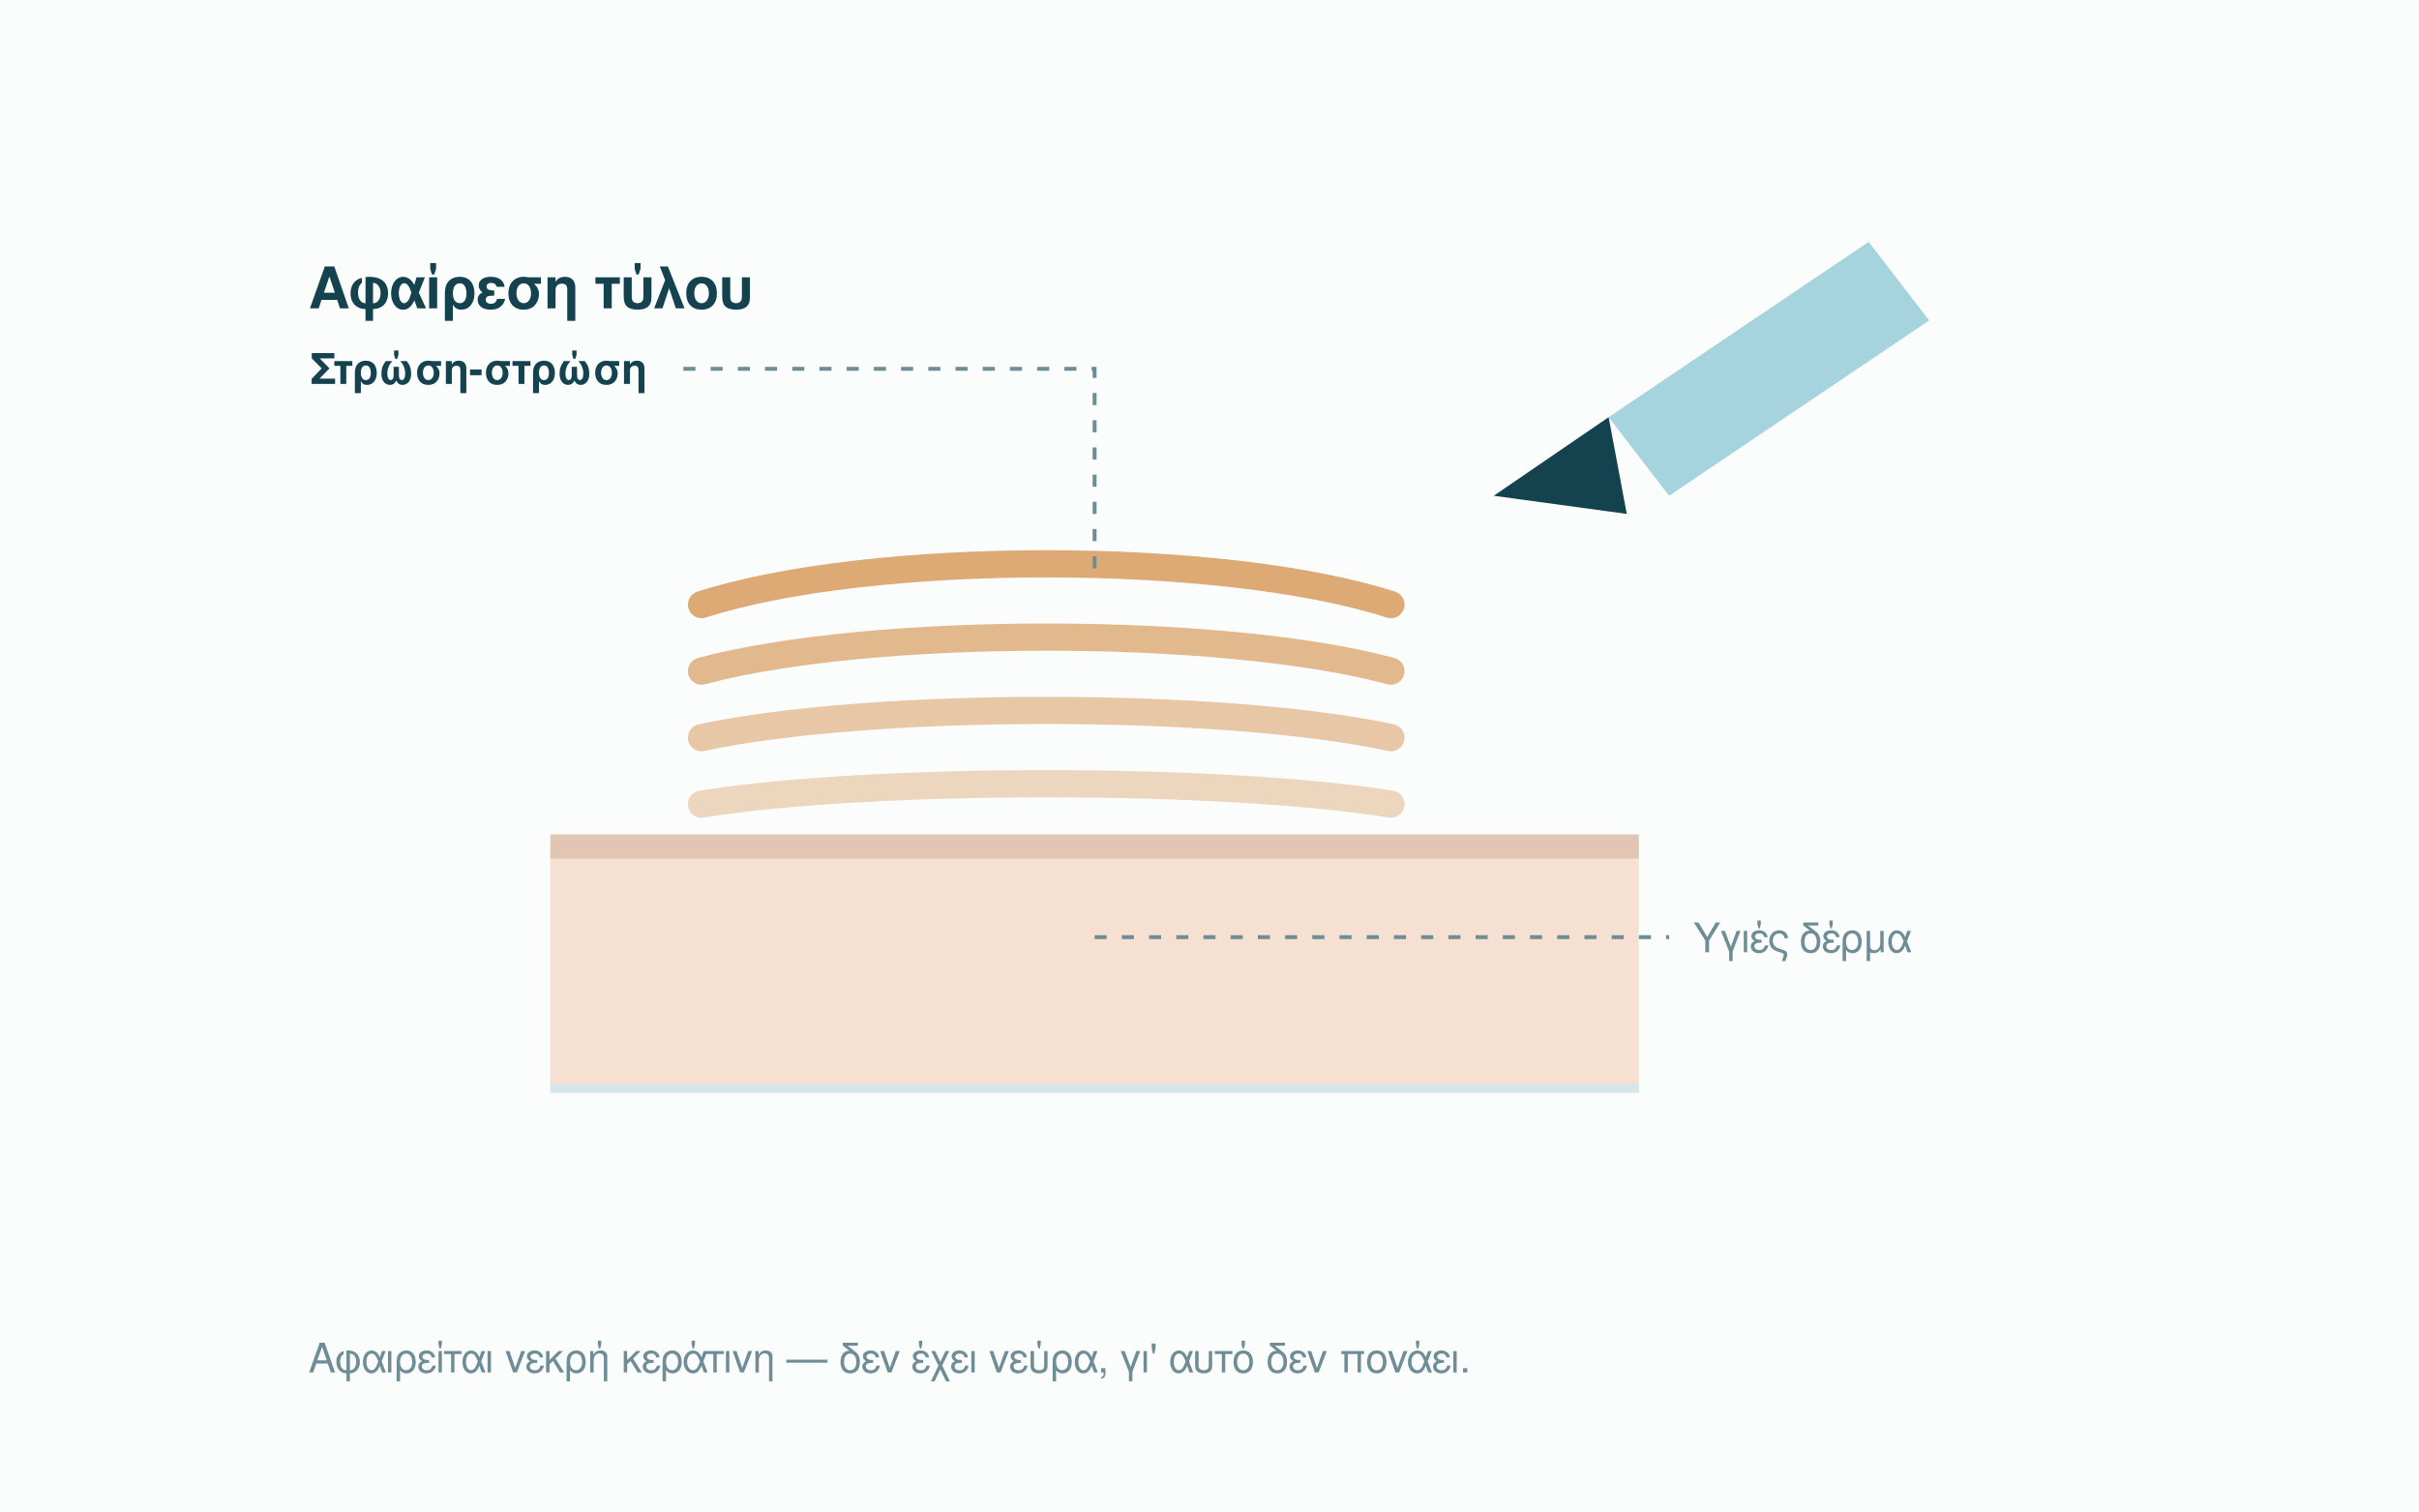
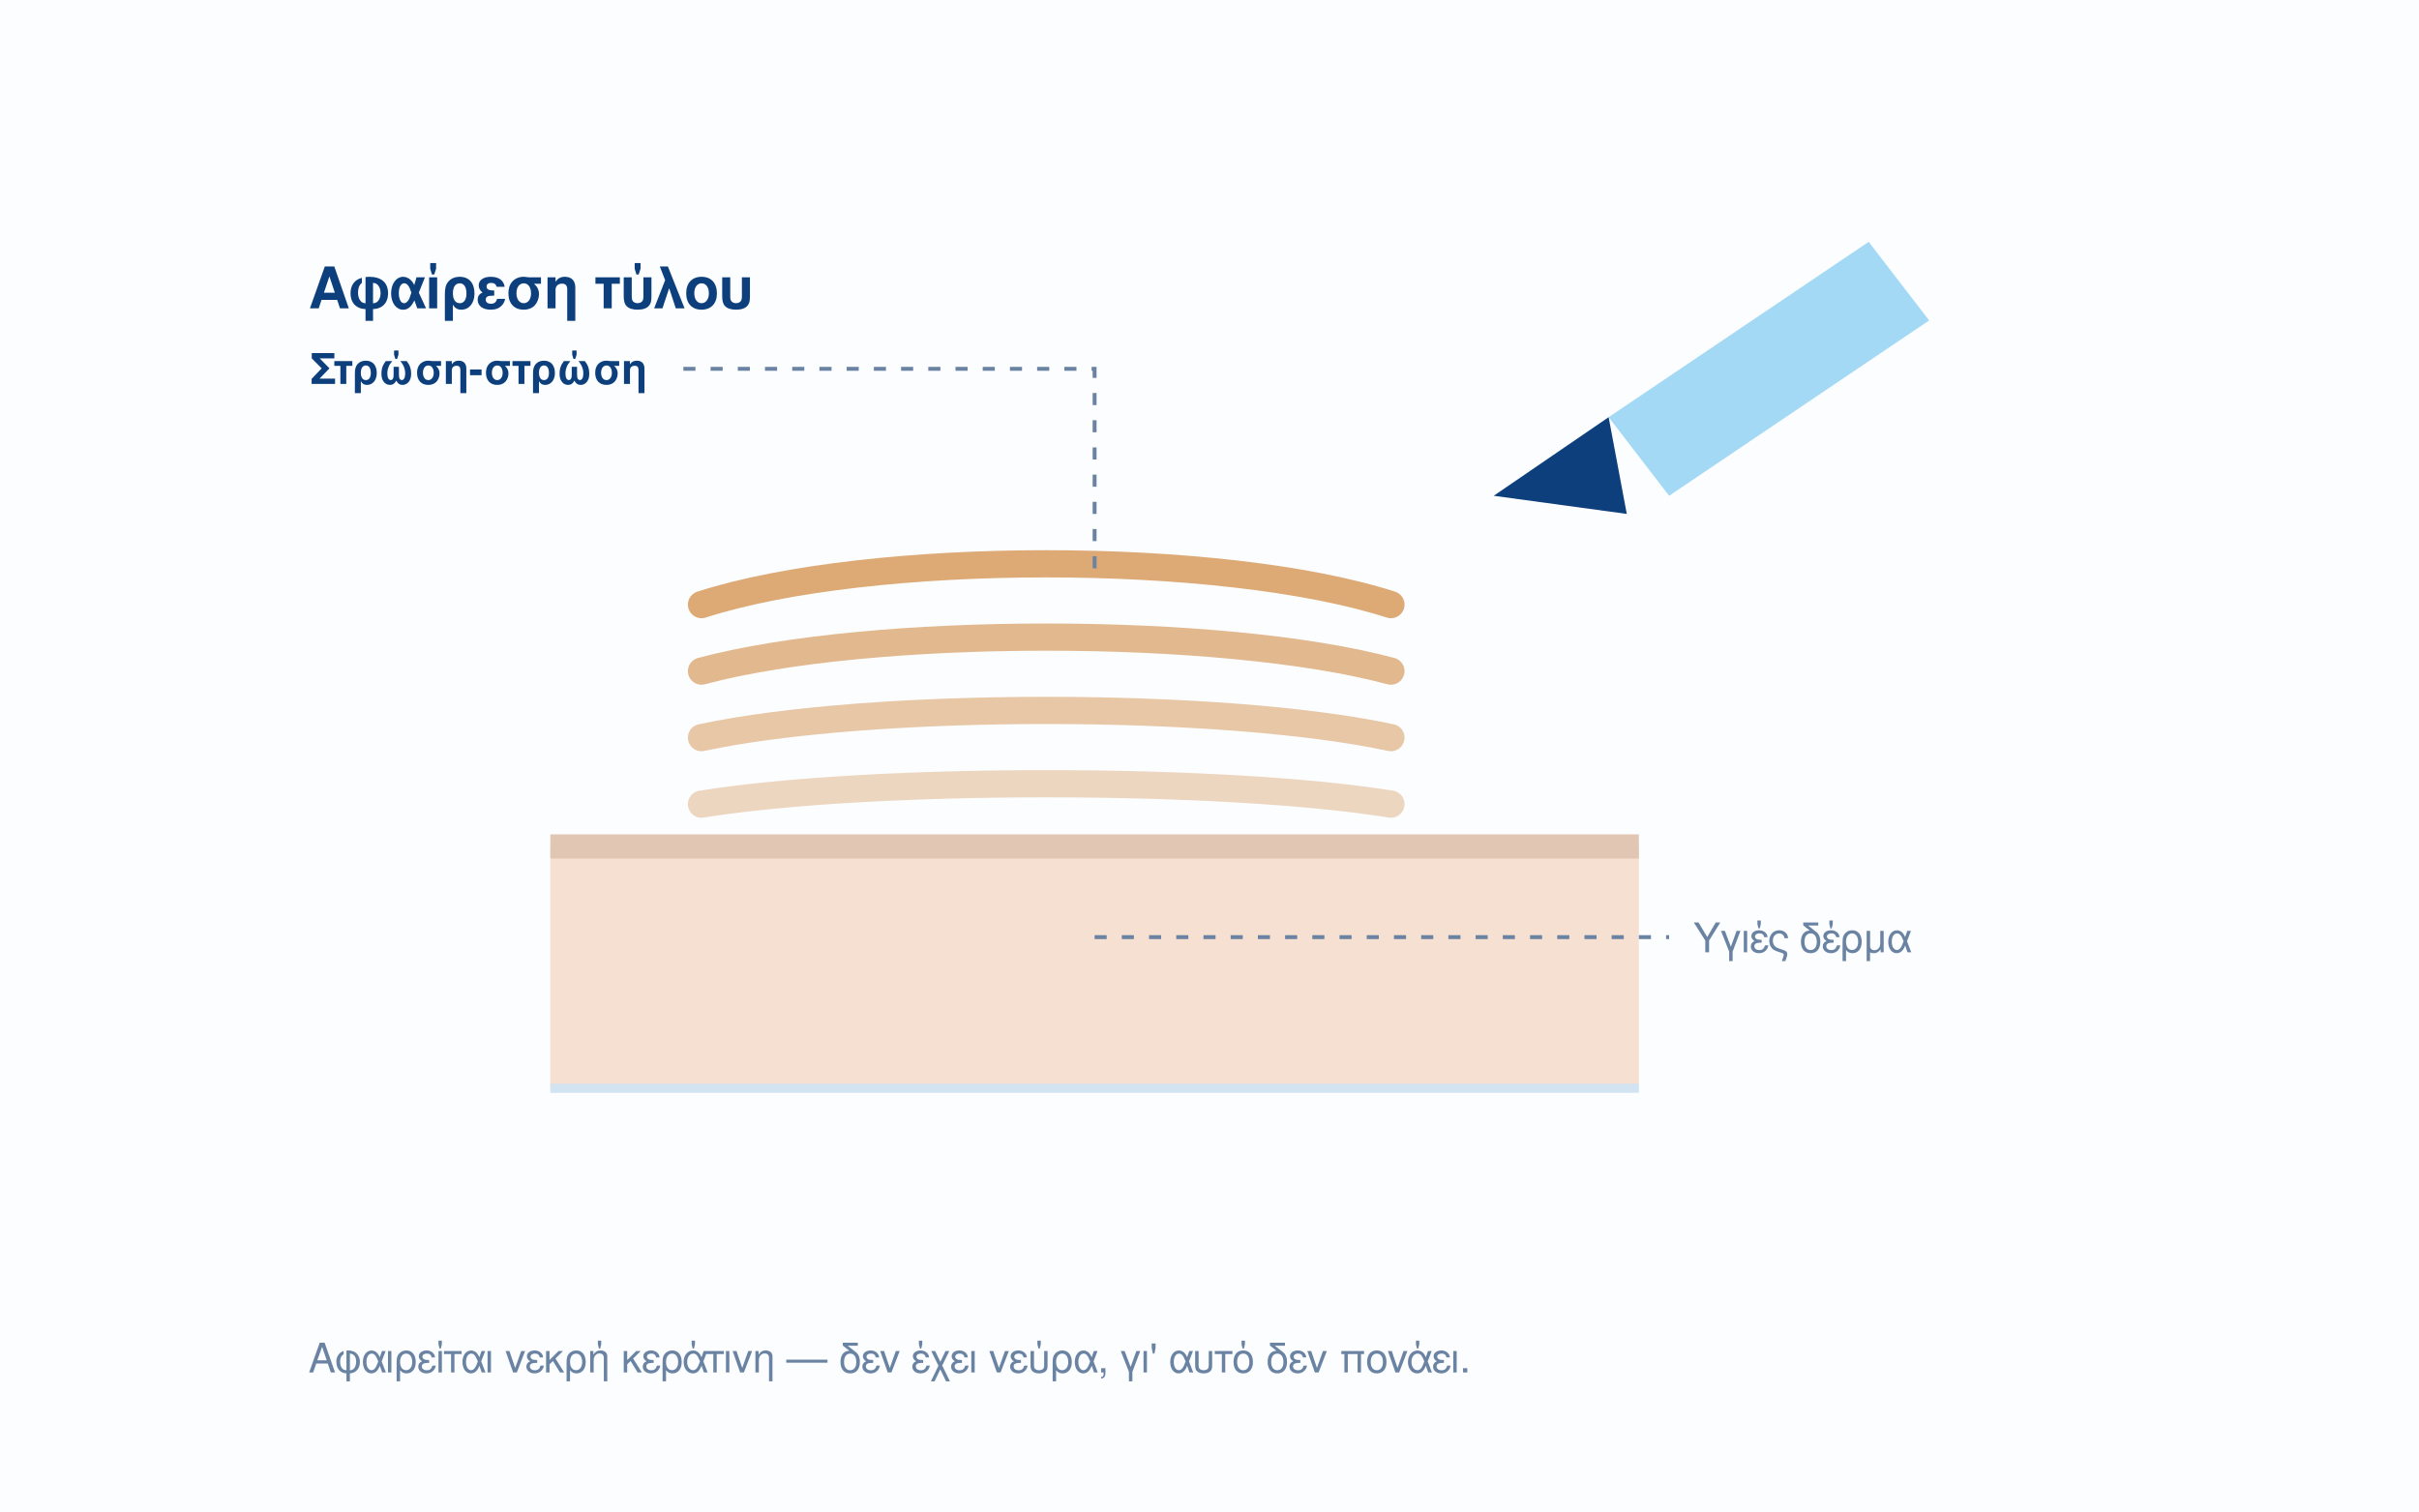
<svg xmlns="http://www.w3.org/2000/svg" viewBox="0 0 800 500" width="800" height="500" role="img" aria-label="Αφαίρεση τύλου">
-   <rect width="800" height="500" fill="#fbfdfd" />
+   <rect width="800" height="500" fill="#fbfdff" />
  <g transform="translate(62,10)">
    <rect x="120" y="270" width="360" height="80" fill="#f6e0d1" />
    <rect x="120" y="266" width="360" height="8" fill="#e0c6b3" />
    <path d="M170 190c56-18 172-18 228 0" fill="none" stroke="#d9a066" stroke-width="9" opacity="0.90" stroke-linecap="round" />
    <path d="M170 212c56-15 172-15 228 0" fill="none" stroke="#d9a066" stroke-width="9" opacity="0.74" stroke-linecap="round" />
    <path d="M170 234c56-12 172-12 228 0" fill="none" stroke="#d9a066" stroke-width="9" opacity="0.58" stroke-linecap="round" />
    <path d="M170 256c56-9 172-9 228 0" fill="none" stroke="#d9a066" stroke-width="9" opacity="0.42" stroke-linecap="round" />
-     <path d="M470 128l86-58 20 26-86 58z" fill="#a5d3de" />
-     <path d="M470 128l-38 26 44 6z" fill="#14424f" />
-     <path d="M120 350h360" stroke="#d5e5ea" stroke-width="3" />
-     <path d="M300 178V112h-140" fill="none" stroke="#6f8d96" stroke-width="1.3" stroke-dasharray="4 5" />
-     <text x="152" y="117" font-family="Commissioner,-apple-system,BlinkMacSystemFont,'Segoe UI',Helvetica,Arial,sans-serif" font-size="14" font-weight="560" fill="#14424f" text-anchor="end">Στρώση-στρώση</text>
-     <path d="M300 300h190" fill="none" stroke="#6f8d96" stroke-width="1.3" stroke-dasharray="4 5" />
-     <text x="498" y="305" font-family="Commissioner,-apple-system,BlinkMacSystemFont,'Segoe UI',Helvetica,Arial,sans-serif" font-size="13.5" font-weight="420" fill="#6f8d96" text-anchor="start">Υγιές δέρμα</text>
-     <text x="40" y="92" font-family="Commissioner,-apple-system,BlinkMacSystemFont,'Segoe UI',Helvetica,Arial,sans-serif" font-size="19" font-weight="560" fill="#14424f" text-anchor="start">Αφαίρεση τύλου</text>
-     <text x="40" y="444" font-family="Commissioner,-apple-system,BlinkMacSystemFont,'Segoe UI',Helvetica,Arial,sans-serif" font-size="13.5" font-weight="420" fill="#6f8d96" text-anchor="start">Αφαιρείται νεκρή κεράτινη — δεν έχει νεύρα, γι' αυτό δεν πονάει.</text>
+     <path d="M470 128l86-58 20 26-86 58z" fill="#a3d9f4" />
+     <path d="M470 128l-38 26 44 6z" fill="#0c3f7c" />
+     <path d="M120 350h360" stroke="#d2e4f2" stroke-width="3" />
+     <path d="M300 178V112h-140" fill="none" stroke="#6a83a3" stroke-width="1.3" stroke-dasharray="4 5" />
+     <text x="152" y="117" font-family="Manrope,-apple-system,BlinkMacSystemFont,'Segoe UI',Helvetica,Arial,sans-serif" font-size="14" font-weight="560" fill="#0c3f7c" text-anchor="end">Στρώση-στρώση</text>
+     <path d="M300 300h190" fill="none" stroke="#6a83a3" stroke-width="1.3" stroke-dasharray="4 5" />
+     <text x="498" y="305" font-family="Manrope,-apple-system,BlinkMacSystemFont,'Segoe UI',Helvetica,Arial,sans-serif" font-size="13.5" font-weight="420" fill="#6a83a3" text-anchor="start">Υγιές δέρμα</text>
+     <text x="40" y="92" font-family="Manrope,-apple-system,BlinkMacSystemFont,'Segoe UI',Helvetica,Arial,sans-serif" font-size="19" font-weight="560" fill="#0c3f7c" text-anchor="start">Αφαίρεση τύλου</text>
+     <text x="40" y="444" font-family="Manrope,-apple-system,BlinkMacSystemFont,'Segoe UI',Helvetica,Arial,sans-serif" font-size="13.5" font-weight="420" fill="#6a83a3" text-anchor="start">Αφαιρείται νεκρή κεράτινη — δεν έχει νεύρα, γι' αυτό δεν πονάει.</text>
  </g>
</svg>
